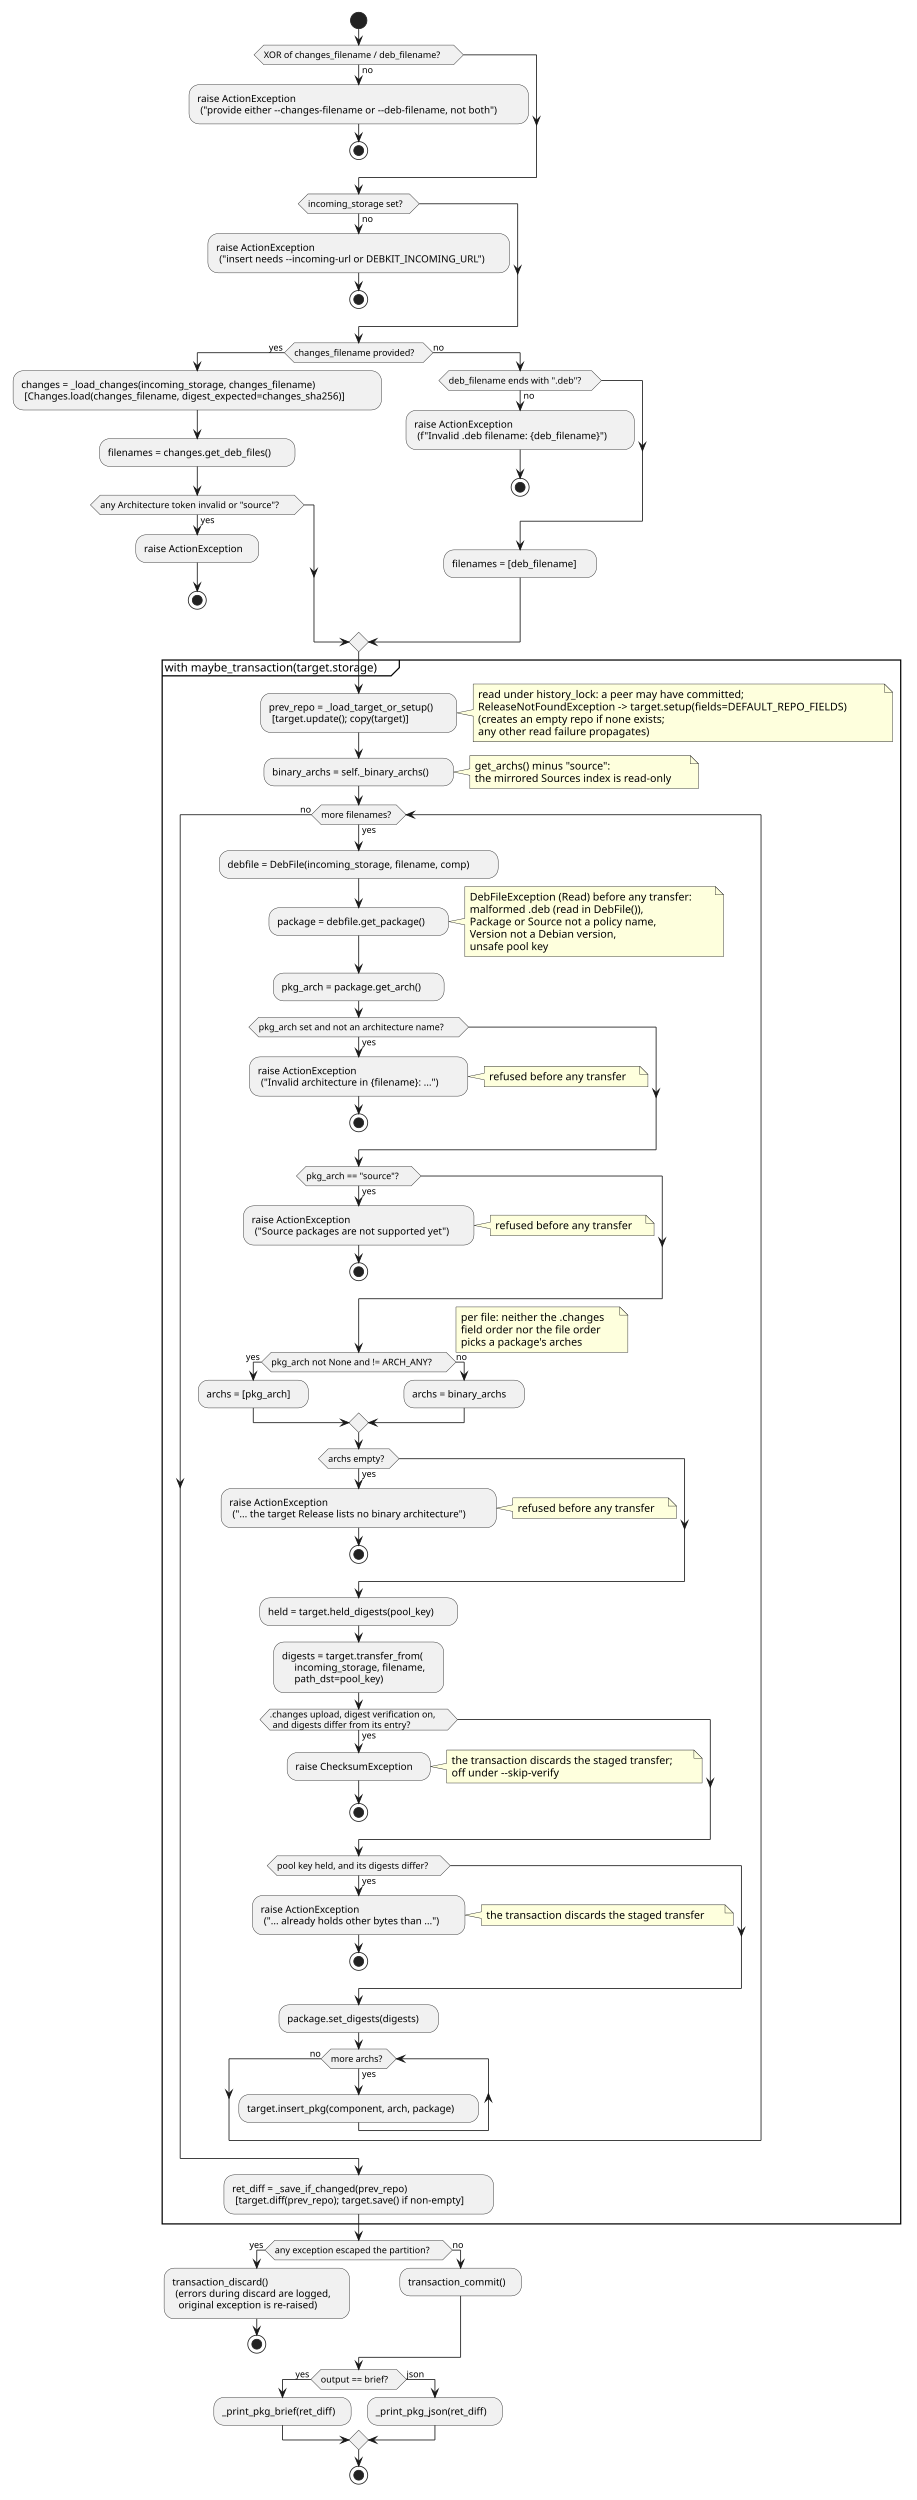
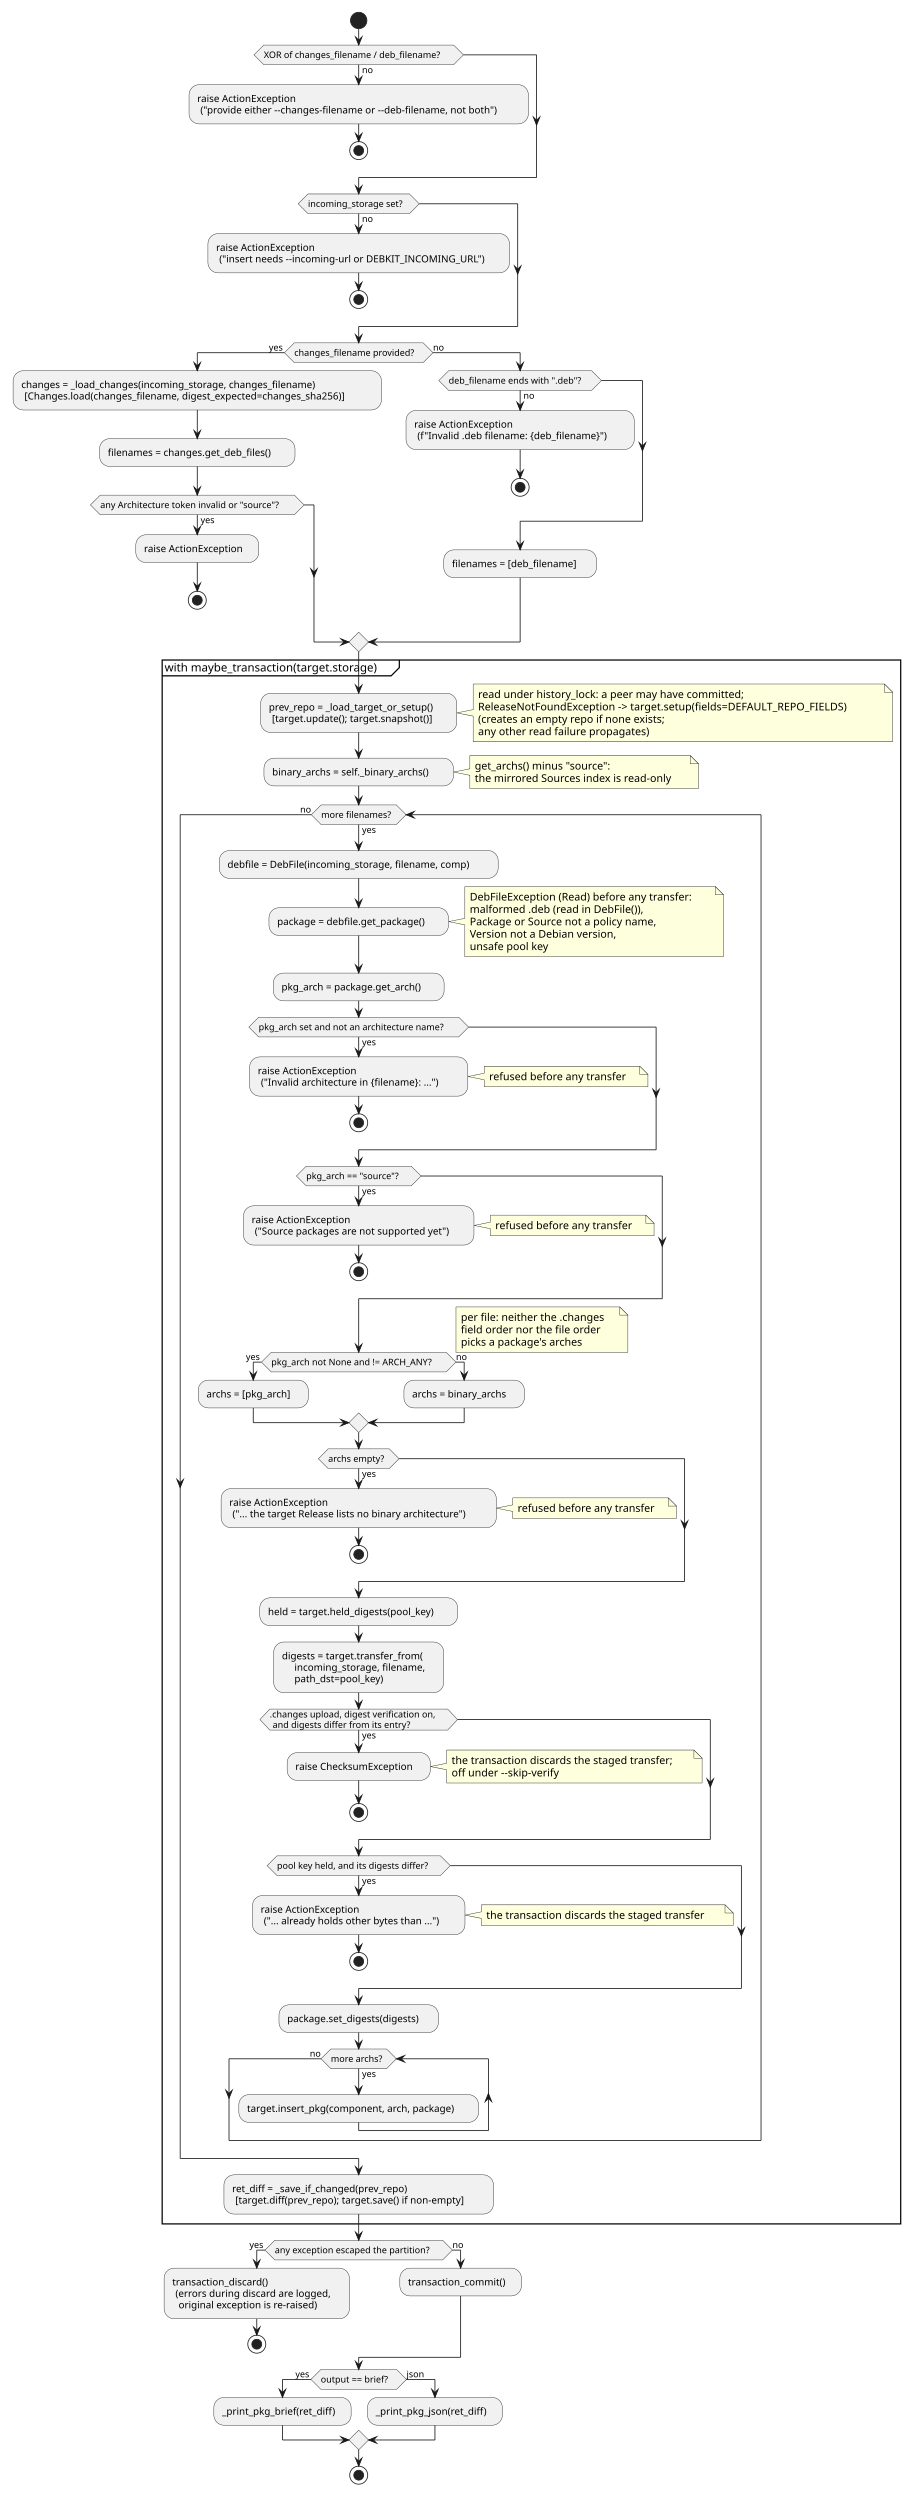
<svg xmlns="http://www.w3.org/2000/svg" version="1.1" data-diagram-type="ACTIVITY" style="width:1119px;height:3053px;background:#FFFFFF;" width="1119px" height="3053px" viewBox="0 0 1119 3053" zoomAndPan="magnify" preserveAspectRatio="none" contentStyleType="text/css">
  <defs />
  <g font-family="sans-serif" lengthAdjust="spacing">
    <ellipse cx="438.056" cy="25" rx="10" ry="10" fill="#222" style="stroke:#222;stroke-width:1;" />
    <rect x="230.85" y="103.402" width="414.412" height="47.938" fill="#F1F1F1" style="stroke:#181818;stroke-width:0.5;" rx="12.5" ry="12.5" />
    <text x="240.85" y="124.541" fill="#000" font-size="12" textLength="130.131">raise ActionException</text>
    <text x="244.664" y="138.51" fill="#000" font-size="12" textLength="390.598">("provide either --changes-filename or --deb-filename, not both")</text>
    <ellipse cx="438.056" cy="183.871" rx="11" ry="11" fill="none" style="stroke:#222;stroke-width:1;" />
    <ellipse cx="438.056" cy="183.871" rx="6" ry="6" fill="#222" style="stroke:#222;stroke-width:1;" />
    <polygon points="322.15,55,553.961,55,565.961,67,553.961,79,322.15,79,310.15,67,322.15,55" fill="#F1F1F1" style="stroke:#181818;stroke-width:0.5;stroke-linejoin:miter;stroke-miterlimit:10;" />
    <text x="442.056" y="89.21" fill="#000" font-size="11" textLength="13.702">no</text>
    <text x="322.15" y="70.808" fill="#000" font-size="11" textLength="231.811">XOR of changes_filename / deb_filename?</text>
    <rect x="253.906" y="285.273" width="368.299" height="47.938" fill="#F1F1F1" style="stroke:#181818;stroke-width:0.5;" rx="12.5" ry="12.5" />
    <text x="263.906" y="306.412" fill="#000" font-size="12" textLength="130.131">raise ActionException</text>
    <text x="267.721" y="320.381" fill="#000" font-size="12" textLength="344.484">("insert needs --incoming-url or DEBKIT_INCOMING_URL")</text>
    <ellipse cx="438.056" cy="365.742" rx="11" ry="11" fill="none" style="stroke:#222;stroke-width:1;" />
    <ellipse cx="438.056" cy="365.742" rx="6" ry="6" fill="#222" style="stroke:#222;stroke-width:1;" />
    <polygon points="376.073,236.871,500.038,236.871,512.038,248.871,500.038,260.871,376.073,260.871,364.073,248.871,376.073,236.871" fill="#F1F1F1" style="stroke:#181818;stroke-width:0.5;stroke-linejoin:miter;stroke-miterlimit:10;" />
    <text x="442.056" y="271.082" fill="#000" font-size="11" textLength="13.702">no</text>
    <text x="376.073" y="252.679" fill="#000" font-size="11" textLength="123.965">incoming_storage set?</text>
    <polygon points="359.291,418.742,516.82,418.742,528.82,430.742,516.82,442.742,359.291,442.742,347.291,430.742,359.291,418.742" fill="#F1F1F1" style="stroke:#181818;stroke-width:0.5;stroke-linejoin:miter;stroke-miterlimit:10;" />
    <text x="359.291" y="434.55" fill="#000" font-size="11" textLength="157.529">changes_filename provided?</text>
    <text x="328.283" y="428.148" fill="#000" font-size="11" textLength="19.008">yes</text>
    <text x="528.82" y="428.148" fill="#000" font-size="11" textLength="13.702">no</text>
    <rect x="16" y="452.742" width="449.826" height="47.938" fill="#F1F1F1" style="stroke:#181818;stroke-width:0.5;" rx="12.5" ry="12.5" />
    <text x="26" y="473.881" fill="#000" font-size="12" textLength="388.582">changes = _load_changes(incoming_storage, changes_filename)</text>
    <text x="29.814" y="487.85" fill="#000" font-size="12" textLength="426.012">[Changes.load(changes_filename, digest_expected=changes_sha256)]</text>
    <rect x="121.571" y="535.68" width="238.684" height="33.969" fill="#F1F1F1" style="stroke:#181818;stroke-width:0.5;" rx="12.5" ry="12.5" />
    <text x="131.571" y="556.818" fill="#000" font-size="12" textLength="218.684">filenames = changes.get_deb_files()</text>
    <rect x="165.848" y="653.051" width="150.131" height="33.969" fill="#F1F1F1" style="stroke:#181818;stroke-width:0.5;" rx="12.5" ry="12.5" />
    <text x="175.848" y="674.189" fill="#000" font-size="12" textLength="130.131">raise ActionException</text>
    <ellipse cx="240.913" cy="733.02" rx="11" ry="11" fill="none" style="stroke:#222;stroke-width:1;" />
    <ellipse cx="240.913" cy="733.02" rx="6" ry="6" fill="#222" style="stroke:#222;stroke-width:1;" />
    <polygon points="122.395,604.648,359.432,604.648,371.432,616.648,359.432,628.648,122.395,628.648,110.395,616.648,122.395,604.648" fill="#F1F1F1" style="stroke:#181818;stroke-width:0.5;stroke-linejoin:miter;stroke-miterlimit:10;" />
    <text x="244.913" y="638.859" fill="#000" font-size="11" textLength="19.008">yes</text>
    <text x="122.395" y="620.457" fill="#000" font-size="11" textLength="237.037">any Architecture token invalid or "source"?</text>
    <rect x="495.826" y="501.145" width="278.744" height="47.938" fill="#F1F1F1" style="stroke:#181818;stroke-width:0.5;" rx="12.5" ry="12.5" />
    <text x="505.826" y="522.283" fill="#000" font-size="12" textLength="130.131">raise ActionException</text>
    <text x="509.641" y="536.252" fill="#000" font-size="12" textLength="254.93">(f"Invalid .deb filename: {deb_filename}")</text>
    <ellipse cx="635.198" cy="595.082" rx="11" ry="11" fill="none" style="stroke:#222;stroke-width:1;" />
    <ellipse cx="635.198" cy="595.082" rx="6" ry="6" fill="#222" style="stroke:#222;stroke-width:1;" />
    <polygon points="547.875,452.742,722.521,452.742,734.521,464.742,722.521,476.742,547.875,476.742,535.875,464.742,547.875,452.742" fill="#F1F1F1" style="stroke:#181818;stroke-width:0.5;stroke-linejoin:miter;stroke-miterlimit:10;" />
    <text x="639.198" y="486.953" fill="#000" font-size="11" textLength="13.702">no</text>
    <text x="547.875" y="468.55" fill="#000" font-size="11" textLength="174.646">deb_filename ends with ".deb"?</text>
    <rect x="541.934" y="671.484" width="186.529" height="33.969" fill="#F1F1F1" style="stroke:#181818;stroke-width:0.5;" rx="12.5" ry="12.5" />
    <text x="551.934" y="692.623" fill="#000" font-size="12" textLength="166.529">filenames = [deb_filename]</text>
    <polygon points="438.056,772.02,450.056,784.02,438.056,796.02,426.056,784.02,438.056,772.02" fill="#F1F1F1" style="stroke:#181818;stroke-width:0.5;stroke-linejoin:miter;stroke-miterlimit:10;" />
    <rect x="198.042" y="806.02" width="901.902" height="1909.812" fill="none" style="stroke:#000;stroke-width:1.5;" />
    <path d="M487.652,806.02 L487.652,815.316 L477.652,825.316 L198.042,825.316" style="stroke:#000;stroke-width:1.5;" fill="none" />
    <text x="201.042" y="820.015" fill="#000" font-size="14" textLength="279.61">with maybe_transaction(target.storage)</text>
    <path d="M577.825,835.316 L577.825,866.582 L557.825,870.582 L577.825,874.582 L577.825,905.848 A0,0 0 0 0 577.825,905.848 L1089.943,905.848 A0,0 0 0 0 1089.943,905.848 L1089.943,845.316 L1079.943,835.316 L577.825,835.316 A0,0 0 0 0 577.825,835.316" style="stroke:#181818;stroke-width:0.5;" fill="#FEFFDD" />
    <path d="M1079.943,835.316 L1079.943,845.316 L1089.943,845.316 L1079.943,835.316" style="stroke:#181818;stroke-width:0.5;" fill="#FEFFDD" />
    <text x="583.825" y="852.383" fill="#000" font-size="13" textLength="351.038">read under history_lock: a peer may have committed;</text>
    <text x="583.825" y="867.516" fill="#000" font-size="13" textLength="491.118">ReleaseNotFoundException -&gt; target.setup(fields=DEFAULT_REPO_FIELDS)</text>
    <text x="583.825" y="882.649" fill="#000" font-size="13" textLength="248.593">(creates an empty repo if none exists;</text>
    <text x="583.825" y="897.782" fill="#000" font-size="13" textLength="224.897">any other read failure propagates)</text>
    <rect x="318.286" y="846.613" width="239.539" height="47.938" fill="#F1F1F1" style="stroke:#181818;stroke-width:0.5;" rx="12.5" ry="12.5" />
    <text x="328.286" y="867.752" fill="#000" font-size="12" textLength="219.539">prev_repo = _load_target_or_setup()</text>
-     <text x="332.101" y="881.721" fill="#000" font-size="12" textLength="184.096">[target.update(); copy(target)]</text>
+     <text x="332.101" y="881.721" fill="#000" font-size="12" textLength="213.984">[target.update(); target.snapshot()]</text>
    <path d="M573.771,922.699 L573.771,938.832 L553.771,942.832 L573.771,946.832 L573.771,962.965 A0,0 0 0 0 573.771,962.965 L852.917,962.965 A0,0 0 0 0 852.917,962.965 L852.917,932.699 L842.917,922.699 L573.771,922.699 A0,0 0 0 0 573.771,922.699" style="stroke:#181818;stroke-width:0.5;" fill="#FEFFDD" />
    <path d="M842.917,922.699 L842.917,932.699 L852.917,932.699 L842.917,922.699" style="stroke:#181818;stroke-width:0.5;" fill="#FEFFDD" />
    <text x="579.771" y="939.766" fill="#000" font-size="13" textLength="181.048">get_archs() minus "source":</text>
    <text x="579.771" y="954.899" fill="#000" font-size="13" textLength="258.146">the mirrored Sources index is read-only</text>
    <rect x="322.341" y="925.848" width="231.43" height="33.969" fill="#F1F1F1" style="stroke:#181818;stroke-width:0.5;" rx="12.5" ry="12.5" />
    <text x="332.341" y="946.986" fill="#000" font-size="12" textLength="211.43">binary_archs = self._binary_archs()</text>
    <rect x="267.729" y="1038.675" width="340.654" height="33.969" fill="#F1F1F1" style="stroke:#181818;stroke-width:0.5;" rx="12.5" ry="12.5" />
    <text x="277.729" y="1059.814" fill="#000" font-size="12" textLength="320.654">debfile = DebFile(incoming_storage, filename, comp)</text>
    <path d="M567.656,1082.644 L567.656,1121.476 L547.656,1125.476 L567.656,1129.476 L567.656,1168.308 A0,0 0 0 0 567.656,1168.308 L883.486,1168.308 A0,0 0 0 0 883.486,1168.308 L883.486,1092.644 L873.486,1082.644 L567.656,1082.644 A0,0 0 0 0 567.656,1082.644" style="stroke:#181818;stroke-width:0.5;" fill="#FEFFDD" />
    <path d="M873.486,1082.644 L873.486,1092.644 L883.486,1092.644 L873.486,1082.644" style="stroke:#181818;stroke-width:0.5;" fill="#FEFFDD" />
    <text x="573.656" y="1099.711" fill="#000" font-size="13" textLength="294.83">DebFileException (Read) before any transfer:</text>
    <text x="573.656" y="1114.844" fill="#000" font-size="13" textLength="230.985">malformed .deb (read in DebFile()),</text>
    <text x="573.656" y="1129.977" fill="#000" font-size="13" textLength="246.251">Package or Source not a policy name,</text>
    <text x="573.656" y="1145.109" fill="#000" font-size="13" textLength="192.423">Version not a Debian version,</text>
    <text x="573.656" y="1160.242" fill="#000" font-size="13" textLength="103.048">unsafe pool key</text>
    <rect x="328.455" y="1108.492" width="219.201" height="33.969" fill="#F1F1F1" style="stroke:#181818;stroke-width:0.5;" rx="12.5" ry="12.5" />
    <text x="338.455" y="1129.63" fill="#000" font-size="12" textLength="199.201">package = debfile.get_package()</text>
    <rect x="333.755" y="1188.308" width="208.602" height="33.969" fill="#F1F1F1" style="stroke:#181818;stroke-width:0.5;" rx="12.5" ry="12.5" />
    <text x="343.755" y="1209.447" fill="#000" font-size="12" textLength="188.602">pkg_arch = package.get_arch()</text>
    <path d="M591.305,1302.082 L591.305,1310.648 L571.305,1314.648 L591.305,1318.648 L591.305,1327.214 A0,0 0 0 0 591.305,1327.214 L791.245,1327.214 A0,0 0 0 0 791.245,1327.214 L791.245,1312.082 L781.245,1302.082 L591.305,1302.082 A0,0 0 0 0 591.305,1302.082" style="stroke:#181818;stroke-width:0.5;" fill="#FEFFDD" />
    <path d="M781.245,1302.082 L781.245,1312.082 L791.245,1312.082 L781.245,1302.082" style="stroke:#181818;stroke-width:0.5;" fill="#FEFFDD" />
    <text x="597.305" y="1319.148" fill="#000" font-size="13" textLength="178.94">refused before any transfer</text>
    <rect x="304.807" y="1290.679" width="266.498" height="47.938" fill="#F1F1F1" style="stroke:#181818;stroke-width:0.5;" rx="12.5" ry="12.5" />
    <text x="314.807" y="1311.818" fill="#000" font-size="12" textLength="130.131">raise ActionException</text>
    <text x="318.621" y="1325.787" fill="#000" font-size="12" textLength="242.684">("Invalid architecture in {filename}: ...")</text>
    <ellipse cx="438.056" cy="1371.148" rx="11" ry="11" fill="none" style="stroke:#222;stroke-width:1;" />
    <ellipse cx="438.056" cy="1371.148" rx="6" ry="6" fill="#222" style="stroke:#222;stroke-width:1;" />
    <polygon points="315.853,1242.277,560.259,1242.277,572.259,1254.277,560.259,1266.277,315.853,1266.277,303.853,1254.277,315.853,1242.277" fill="#F1F1F1" style="stroke:#181818;stroke-width:0.5;stroke-linejoin:miter;stroke-miterlimit:10;" />
    <text x="442.056" y="1276.487" fill="#000" font-size="11" textLength="19.008">yes</text>
    <text x="315.853" y="1258.085" fill="#000" font-size="11" textLength="244.406">pkg_arch set and not an architecture name?</text>
    <path d="M598.793,1483.953 L598.793,1492.519 L578.793,1496.519 L598.793,1500.519 L598.793,1509.085 A0,0 0 0 0 598.793,1509.085 L798.733,1509.085 A0,0 0 0 0 798.733,1509.085 L798.733,1493.953 L788.733,1483.953 L598.793,1483.953 A0,0 0 0 0 598.793,1483.953" style="stroke:#181818;stroke-width:0.5;" fill="#FEFFDD" />
    <path d="M788.733,1483.953 L788.733,1493.953 L798.733,1493.953 L788.733,1483.953" style="stroke:#181818;stroke-width:0.5;" fill="#FEFFDD" />
    <text x="604.793" y="1501.02" fill="#000" font-size="13" textLength="178.94">refused before any transfer</text>
    <rect x="297.318" y="1472.55" width="281.475" height="47.938" fill="#F1F1F1" style="stroke:#181818;stroke-width:0.5;" rx="12.5" ry="12.5" />
    <text x="307.318" y="1493.689" fill="#000" font-size="12" textLength="130.131">raise ActionException</text>
    <text x="311.133" y="1507.658" fill="#000" font-size="12" textLength="257.66">("Source packages are not supported yet")</text>
    <ellipse cx="438.056" cy="1553.019" rx="11" ry="11" fill="none" style="stroke:#222;stroke-width:1;" />
    <ellipse cx="438.056" cy="1553.019" rx="6" ry="6" fill="#222" style="stroke:#222;stroke-width:1;" />
    <polygon points="373.919,1424.148,502.192,1424.148,514.192,1436.148,502.192,1448.148,373.919,1448.148,361.919,1436.148,373.919,1424.148" fill="#F1F1F1" style="stroke:#181818;stroke-width:0.5;stroke-linejoin:miter;stroke-miterlimit:10;" />
    <text x="442.056" y="1458.358" fill="#000" font-size="11" textLength="19.008">yes</text>
    <text x="373.919" y="1439.956" fill="#000" font-size="11" textLength="128.272">pkg_arch == "source"?</text>
    <path d="M556.838,1596.019 L556.838,1651.417 L766.751,1651.417 L766.751,1606.019 L756.751,1596.019 L556.838,1596.019" style="stroke:#181818;stroke-width:0.5;" fill="#FEFFDD" />
    <path d="M756.751,1596.019 L756.751,1606.019 L766.751,1606.019 L756.751,1596.019" style="stroke:#181818;stroke-width:0.5;" fill="#FEFFDD" />
    <text x="562.838" y="1613.086" fill="#000" font-size="13" textLength="188.913">per file: neither the .changes</text>
    <text x="562.838" y="1628.219" fill="#000" font-size="13" textLength="181.168">field order nor the file order</text>
    <text x="562.838" y="1643.352" fill="#000" font-size="13" textLength="162.602">picks a package's arches</text>
    <polygon points="331.273,1651.417,544.838,1651.417,556.838,1663.417,544.838,1675.417,331.273,1675.417,319.273,1663.417,331.273,1651.417" fill="#F1F1F1" style="stroke:#181818;stroke-width:0.5;stroke-linejoin:miter;stroke-miterlimit:10;" />
    <text x="331.273" y="1667.226" fill="#000" font-size="11" textLength="213.565">pkg_arch not None and != ARCH_ANY?</text>
    <text x="300.265" y="1660.823" fill="#000" font-size="11" textLength="19.008">yes</text>
    <text x="556.838" y="1660.823" fill="#000" font-size="11" textLength="13.702">no</text>
    <rect x="242.042" y="1685.417" width="134.463" height="33.969" fill="#F1F1F1" style="stroke:#181818;stroke-width:0.5;" rx="12.5" ry="12.5" />
    <text x="252.042" y="1706.556" fill="#000" font-size="12" textLength="114.463">archs = [pkg_arch]</text>
    <rect x="493.282" y="1685.417" width="147.113" height="33.969" fill="#F1F1F1" style="stroke:#181818;stroke-width:0.5;" rx="12.5" ry="12.5" />
    <text x="503.282" y="1706.556" fill="#000" font-size="12" textLength="127.113">archs = binary_archs</text>
    <polygon points="438.056,1725.386,450.056,1737.386,438.056,1749.386,426.056,1737.386,438.056,1725.386" fill="#F1F1F1" style="stroke:#181818;stroke-width:0.5;stroke-linejoin:miter;stroke-miterlimit:10;" />
    <path d="M626.098,1829.191 L626.098,1837.757 L606.098,1841.757 L626.098,1845.757 L626.098,1854.324 A0,0 0 0 0 626.098,1854.324 L826.038,1854.324 A0,0 0 0 0 826.038,1854.324 L826.038,1839.191 L816.038,1829.191 L626.098,1829.191 A0,0 0 0 0 626.098,1829.191" style="stroke:#181818;stroke-width:0.5;" fill="#FEFFDD" />
    <path d="M816.038,1829.191 L816.038,1839.191 L826.038,1839.191 L816.038,1829.191" style="stroke:#181818;stroke-width:0.5;" fill="#FEFFDD" />
    <text x="632.098" y="1846.258" fill="#000" font-size="13" textLength="178.94">refused before any transfer</text>
    <rect x="270.014" y="1817.789" width="336.084" height="47.938" fill="#F1F1F1" style="stroke:#181818;stroke-width:0.5;" rx="12.5" ry="12.5" />
    <text x="280.014" y="1838.927" fill="#000" font-size="12" textLength="130.131">raise ActionException</text>
    <text x="283.828" y="1852.896" fill="#000" font-size="12" textLength="312.27">("... the target Release lists no binary architecture")</text>
    <ellipse cx="438.056" cy="1898.257" rx="11" ry="11" fill="none" style="stroke:#222;stroke-width:1;" />
    <ellipse cx="438.056" cy="1898.257" rx="6" ry="6" fill="#222" style="stroke:#222;stroke-width:1;" />
    <polygon points="400.737,1769.386,475.374,1769.386,487.374,1781.386,475.374,1793.386,400.737,1793.386,388.737,1781.386,400.737,1769.386" fill="#F1F1F1" style="stroke:#181818;stroke-width:0.5;stroke-linejoin:miter;stroke-miterlimit:10;" />
    <text x="442.056" y="1803.597" fill="#000" font-size="11" textLength="19.008">yes</text>
    <text x="400.737" y="1785.194" fill="#000" font-size="11" textLength="74.637">archs empty?</text>
    <rect x="317.223" y="1951.257" width="241.666" height="33.969" fill="#F1F1F1" style="stroke:#181818;stroke-width:0.5;" rx="12.5" ry="12.5" />
    <text x="327.223" y="1972.396" fill="#000" font-size="12" textLength="221.666">held = target.held_digests(pool_key)</text>
    <rect x="334.247" y="2005.226" width="207.617" height="61.906" fill="#F1F1F1" style="stroke:#181818;stroke-width:0.5;" rx="12.5" ry="12.5" />
    <text x="344.247" y="2026.365" fill="#000" font-size="12" textLength="187.617">digests = target.transfer_from(</text>
    <text x="359.505" y="2040.333" fill="#000" font-size="12" textLength="170.461">incoming_storage, filename,</text>
    <text x="359.505" y="2054.302" fill="#000" font-size="12" textLength="119.66">path_dst=pool_key)</text>
    <path d="M545.455,2137.144 L545.455,2153.277 L525.455,2157.277 L545.455,2161.277 L545.455,2177.41 A0,0 0 0 0 545.455,2177.41 L857.4,2177.41 A0,0 0 0 0 857.4,2177.41 L857.4,2147.144 L847.4,2137.144 L545.455,2137.144 A0,0 0 0 0 545.455,2137.144" style="stroke:#181818;stroke-width:0.5;" fill="#FEFFDD" />
    <path d="M847.4,2137.144 L847.4,2147.144 L857.4,2147.144 L847.4,2137.144" style="stroke:#181818;stroke-width:0.5;" fill="#FEFFDD" />
    <text x="551.455" y="2154.211" fill="#000" font-size="13" textLength="290.945">the transaction discards the staged transfer;</text>
    <text x="551.455" y="2169.344" fill="#000" font-size="13" textLength="140.601">off under --skip-verify</text>
    <rect x="350.656" y="2140.292" width="174.799" height="33.969" fill="#F1F1F1" style="stroke:#181818;stroke-width:0.5;" rx="12.5" ry="12.5" />
    <text x="360.656" y="2161.431" fill="#000" font-size="12" textLength="154.799">raise ChecksumException</text>
    <ellipse cx="438.056" cy="2213.375" rx="11" ry="11" fill="none" style="stroke:#222;stroke-width:1;" />
    <ellipse cx="438.056" cy="2213.375" rx="6" ry="6" fill="#222" style="stroke:#222;stroke-width:1;" />
    <polygon points="329.39,2087.132,546.721,2087.132,558.721,2099.937,546.721,2112.742,329.39,2112.742,317.39,2099.937,329.39,2087.132" fill="#F1F1F1" style="stroke:#181818;stroke-width:0.5;stroke-linejoin:miter;stroke-miterlimit:10;" />
    <text x="442.056" y="2122.952" fill="#000" font-size="11" textLength="19.008">yes</text>
    <text x="329.39" y="2097.343" fill="#000" font-size="11" textLength="217.331">.changes upload, digest verification on,</text>
    <text x="332.887" y="2110.147" fill="#000" font-size="11" textLength="180.678">and digests differ from its entry?</text>
    <path d="M587.813,2326.179 L587.813,2334.746 L567.813,2338.746 L587.813,2342.746 L587.813,2351.312 A0,0 0 0 0 587.813,2351.312 L895.377,2351.312 A0,0 0 0 0 895.377,2351.312 L895.377,2336.179 L885.377,2326.179 L587.813,2326.179 A0,0 0 0 0 587.813,2326.179" style="stroke:#181818;stroke-width:0.5;" fill="#FEFFDD" />
    <path d="M885.377,2326.179 L885.377,2336.179 L895.377,2336.179 L885.377,2326.179" style="stroke:#181818;stroke-width:0.5;" fill="#FEFFDD" />
    <text x="593.813" y="2343.246" fill="#000" font-size="13" textLength="286.565">the transaction discards the staged transfer</text>
    <rect x="308.299" y="2314.777" width="259.514" height="47.938" fill="#F1F1F1" style="stroke:#181818;stroke-width:0.5;" rx="12.5" ry="12.5" />
    <text x="318.299" y="2335.916" fill="#000" font-size="12" textLength="130.131">raise ActionException</text>
    <text x="322.113" y="2349.884" fill="#000" font-size="12" textLength="235.699">("... already holds other bytes than ...")</text>
    <ellipse cx="438.056" cy="2395.246" rx="11" ry="11" fill="none" style="stroke:#222;stroke-width:1;" />
    <ellipse cx="438.056" cy="2395.246" rx="6" ry="6" fill="#222" style="stroke:#222;stroke-width:1;" />
    <polygon points="338.22,2266.375,537.891,2266.375,549.891,2278.375,537.891,2290.375,338.22,2290.375,326.22,2278.375,338.22,2266.375" fill="#F1F1F1" style="stroke:#181818;stroke-width:0.5;stroke-linejoin:miter;stroke-miterlimit:10;" />
    <text x="442.056" y="2300.585" fill="#000" font-size="11" textLength="19.008">yes</text>
    <text x="338.22" y="2282.183" fill="#000" font-size="11" textLength="199.67">pool key held, and its digests differ?</text>
    <rect x="340.701" y="2448.246" width="194.709" height="33.969" fill="#F1F1F1" style="stroke:#181818;stroke-width:0.5;" rx="12.5" ry="12.5" />
    <text x="350.701" y="2469.384" fill="#000" font-size="12" textLength="174.709">package.set_digests(digests)</text>
    <rect x="291.667" y="2557.925" width="292.777" height="33.969" fill="#F1F1F1" style="stroke:#181818;stroke-width:0.5;" rx="12.5" ry="12.5" />
    <text x="301.667" y="2579.063" fill="#000" font-size="12" textLength="272.777">target.insert_pkg(component, arch, package)</text>
    <polygon points="404.014,2502.214,472.098,2502.214,484.098,2514.214,472.098,2526.214,404.014,2526.214,392.014,2514.214,404.014,2502.214" fill="#F1F1F1" style="stroke:#181818;stroke-width:0.5;stroke-linejoin:miter;stroke-miterlimit:10;" />
    <text x="442.056" y="2536.425" fill="#000" font-size="11" textLength="19.008">yes</text>
    <text x="404.014" y="2518.022" fill="#000" font-size="11" textLength="68.084">more archs?</text>
    <text x="378.312" y="2511.62" fill="#000" font-size="11" textLength="13.702">no</text>
    <polygon points="392.181,982.965,483.93,982.965,495.93,994.965,483.93,1006.965,392.181,1006.965,380.181,994.965,392.181,982.965" fill="#F1F1F1" style="stroke:#181818;stroke-width:0.5;stroke-linejoin:miter;stroke-miterlimit:10;" />
    <text x="442.056" y="1017.175" fill="#000" font-size="11" textLength="19.008">yes</text>
    <text x="392.181" y="998.773" fill="#000" font-size="11" textLength="91.749">more filenames?</text>
    <text x="366.479" y="992.371" fill="#000" font-size="11" textLength="13.702">no</text>
    <rect x="273.479" y="2655.894" width="329.152" height="47.938" fill="#F1F1F1" style="stroke:#181818;stroke-width:0.5;" rx="12.5" ry="12.5" />
    <text x="283.479" y="2677.032" fill="#000" font-size="12" textLength="235.207">ret_diff = _save_if_changed(prev_repo)</text>
    <text x="287.294" y="2691.001" fill="#000" font-size="12" textLength="305.338">[target.diff(prev_repo); target.save() if non-empty]</text>
    <polygon points="335.581,2735.831,540.531,2735.831,552.531,2747.831,540.531,2759.831,335.581,2759.831,323.581,2747.831,335.581,2735.831" fill="#F1F1F1" style="stroke:#181818;stroke-width:0.5;stroke-linejoin:miter;stroke-miterlimit:10;" />
    <text x="335.581" y="2751.639" fill="#000" font-size="11" textLength="204.95">any exception escaped the partition?</text>
    <text x="304.572" y="2745.237" fill="#000" font-size="11" textLength="19.008">yes</text>
    <text x="552.531" y="2745.237" fill="#000" font-size="11" textLength="13.702">no</text>
    <rect x="200.409" y="2769.831" width="226.344" height="61.906" fill="#F1F1F1" style="stroke:#181818;stroke-width:0.5;" rx="12.5" ry="12.5" />
    <text x="210.409" y="2790.97" fill="#000" font-size="12" textLength="126.855">transaction_discard()</text>
    <text x="214.223" y="2804.938" fill="#000" font-size="12" textLength="202.529">(errors during discard are logged,</text>
    <text x="218.038" y="2818.907" fill="#000" font-size="12" textLength="183.152">original exception is re-raised)</text>
    <ellipse cx="313.581" cy="2862.737" rx="11" ry="11" fill="none" style="stroke:#222;stroke-width:1;" />
    <ellipse cx="313.581" cy="2862.737" rx="6" ry="6" fill="#222" style="stroke:#222;stroke-width:1;" />
    <rect x="488.277" y="2769.831" width="148.508" height="33.969" fill="#F1F1F1" style="stroke:#181818;stroke-width:0.5;" rx="12.5" ry="12.5" />
    <text x="498.277" y="2790.97" fill="#000" font-size="12" textLength="128.508">transaction_commit()</text>
    <polygon points="391.682,2893.737,484.43,2893.737,496.43,2905.737,484.43,2917.737,391.682,2917.737,379.682,2905.737,391.682,2893.737" fill="#F1F1F1" style="stroke:#181818;stroke-width:0.5;stroke-linejoin:miter;stroke-miterlimit:10;" />
    <text x="391.682" y="2909.545" fill="#000" font-size="11" textLength="92.748">output == brief?</text>
    <text x="360.673" y="2903.143" fill="#000" font-size="11" textLength="19.008">yes</text>
    <text x="496.43" y="2903.143" fill="#000" font-size="11" textLength="22.489">json</text>
    <rect x="261.139" y="2927.737" width="167.656" height="33.969" fill="#F1F1F1" style="stroke:#181818;stroke-width:0.5;" rx="12.5" ry="12.5" />
    <text x="271.139" y="2948.876" fill="#000" font-size="12" textLength="147.656">_print_pkg_brief(ret_diff)</text>
    <rect x="448.795" y="2927.737" width="164.697" height="33.969" fill="#F1F1F1" style="stroke:#181818;stroke-width:0.5;" rx="12.5" ry="12.5" />
    <text x="458.795" y="2948.876" fill="#000" font-size="12" textLength="144.697">_print_pkg_json(ret_diff)</text>
    <polygon points="438.056,2967.706,450.056,2979.706,438.056,2991.706,426.056,2979.706,438.056,2967.706" fill="#F1F1F1" style="stroke:#181818;stroke-width:0.5;stroke-linejoin:miter;stroke-miterlimit:10;" />
    <ellipse cx="438.056" cy="3022.706" rx="11" ry="11" fill="none" style="stroke:#222;stroke-width:1;" />
    <ellipse cx="438.056" cy="3022.706" rx="6" ry="6" fill="#222" style="stroke:#222;stroke-width:1;" />
    <line x1="438.056" y1="151.34" x2="438.056" y2="172.871" style="stroke:#181818;stroke-width:1;" />
    <polygon points="434.056,162.871,438.056,172.871,442.056,162.871,438.056,166.871" fill="#181818" style="stroke:#181818;stroke-width:1;stroke-linejoin:miter;stroke-miterlimit:10;" />
    <line x1="438.056" y1="79" x2="438.056" y2="103.402" style="stroke:#181818;stroke-width:1;" />
    <polygon points="434.056,93.402,438.056,103.402,442.056,93.402,438.056,97.402" fill="#181818" style="stroke:#181818;stroke-width:1;stroke-linejoin:miter;stroke-miterlimit:10;" />
    <line x1="565.961" y1="67" x2="655.262" y2="67" style="stroke:#181818;stroke-width:1;" />
    <polygon points="651.262,142.871,655.262,152.871,659.262,142.871,655.262,146.871" fill="#181818" style="stroke:#181818;stroke-width:1;stroke-linejoin:miter;stroke-miterlimit:10;" />
    <line x1="655.262" y1="67" x2="655.262" y2="216.871" style="stroke:#181818;stroke-width:1;" />
    <line x1="655.262" y1="216.871" x2="438.056" y2="216.871" style="stroke:#181818;stroke-width:1;" />
    <line x1="438.056" y1="216.871" x2="438.056" y2="236.871" style="stroke:#181818;stroke-width:1;" />
    <polygon points="434.056,226.871,438.056,236.871,442.056,226.871,438.056,230.871" fill="#181818" style="stroke:#181818;stroke-width:1;stroke-linejoin:miter;stroke-miterlimit:10;" />
    <line x1="438.056" y1="35" x2="438.056" y2="55" style="stroke:#181818;stroke-width:1;" />
    <polygon points="434.056,45,438.056,55,442.056,45,438.056,49" fill="#181818" style="stroke:#181818;stroke-width:1;stroke-linejoin:miter;stroke-miterlimit:10;" />
    <line x1="438.056" y1="333.211" x2="438.056" y2="354.742" style="stroke:#181818;stroke-width:1;" />
    <polygon points="434.056,344.742,438.056,354.742,442.056,344.742,438.056,348.742" fill="#181818" style="stroke:#181818;stroke-width:1;stroke-linejoin:miter;stroke-miterlimit:10;" />
    <line x1="438.056" y1="260.871" x2="438.056" y2="285.273" style="stroke:#181818;stroke-width:1;" />
    <polygon points="434.056,275.273,438.056,285.273,442.056,275.273,438.056,279.273" fill="#181818" style="stroke:#181818;stroke-width:1;stroke-linejoin:miter;stroke-miterlimit:10;" />
    <line x1="512.038" y1="248.871" x2="632.205" y2="248.871" style="stroke:#181818;stroke-width:1;" />
    <polygon points="628.205,324.742,632.205,334.742,636.205,324.742,632.205,328.742" fill="#181818" style="stroke:#181818;stroke-width:1;stroke-linejoin:miter;stroke-miterlimit:10;" />
    <line x1="632.205" y1="248.871" x2="632.205" y2="398.742" style="stroke:#181818;stroke-width:1;" />
    <line x1="632.205" y1="398.742" x2="438.056" y2="398.742" style="stroke:#181818;stroke-width:1;" />
    <line x1="438.056" y1="398.742" x2="438.056" y2="418.742" style="stroke:#181818;stroke-width:1;" />
    <polygon points="434.056,408.742,438.056,418.742,442.056,408.742,438.056,412.742" fill="#181818" style="stroke:#181818;stroke-width:1;stroke-linejoin:miter;stroke-miterlimit:10;" />
    <line x1="240.913" y1="500.68" x2="240.913" y2="535.68" style="stroke:#181818;stroke-width:1;" />
    <polygon points="236.913,525.68,240.913,535.68,244.913,525.68,240.913,529.68" fill="#181818" style="stroke:#181818;stroke-width:1;stroke-linejoin:miter;stroke-miterlimit:10;" />
    <line x1="240.913" y1="687.02" x2="240.913" y2="722.02" style="stroke:#181818;stroke-width:1;" />
    <polygon points="236.913,712.02,240.913,722.02,244.913,712.02,240.913,716.02" fill="#181818" style="stroke:#181818;stroke-width:1;stroke-linejoin:miter;stroke-miterlimit:10;" />
    <line x1="240.913" y1="628.648" x2="240.913" y2="653.051" style="stroke:#181818;stroke-width:1;" />
    <polygon points="236.913,643.051,240.913,653.051,244.913,643.051,240.913,647.051" fill="#181818" style="stroke:#181818;stroke-width:1;stroke-linejoin:miter;stroke-miterlimit:10;" />
    <line x1="371.432" y1="616.648" x2="383.432" y2="616.648" style="stroke:#181818;stroke-width:1;" />
    <polygon points="379.432,694.535,383.432,704.535,387.432,694.535,383.432,698.535" fill="#181818" style="stroke:#181818;stroke-width:1;stroke-linejoin:miter;stroke-miterlimit:10;" />
    <line x1="383.432" y1="616.648" x2="383.432" y2="784.02" style="stroke:#181818;stroke-width:1;" />
    <line x1="383.432" y1="784.02" x2="426.056" y2="784.02" style="stroke:#181818;stroke-width:1;" />
    <polygon points="416.056,780.02,426.056,784.02,416.056,788.02,420.056,784.02" fill="#181818" style="stroke:#181818;stroke-width:1;stroke-linejoin:miter;stroke-miterlimit:10;" />
    <line x1="240.913" y1="569.648" x2="240.913" y2="604.648" style="stroke:#181818;stroke-width:1;" />
    <polygon points="236.913,594.648,240.913,604.648,244.913,594.648,240.913,598.648" fill="#181818" style="stroke:#181818;stroke-width:1;stroke-linejoin:miter;stroke-miterlimit:10;" />
    <line x1="635.198" y1="549.082" x2="635.198" y2="584.082" style="stroke:#181818;stroke-width:1;" />
    <polygon points="631.198,574.082,635.198,584.082,639.198,574.082,635.198,578.082" fill="#181818" style="stroke:#181818;stroke-width:1;stroke-linejoin:miter;stroke-miterlimit:10;" />
    <line x1="635.198" y1="476.742" x2="635.198" y2="501.145" style="stroke:#181818;stroke-width:1;" />
    <polygon points="631.198,491.145,635.198,501.145,639.198,491.145,635.198,495.145" fill="#181818" style="stroke:#181818;stroke-width:1;stroke-linejoin:miter;stroke-miterlimit:10;" />
    <line x1="734.521" y1="464.742" x2="784.57" y2="464.742" style="stroke:#181818;stroke-width:1;" />
    <polygon points="780.57,540.613,784.57,550.613,788.57,540.613,784.57,544.613" fill="#181818" style="stroke:#181818;stroke-width:1;stroke-linejoin:miter;stroke-miterlimit:10;" />
    <line x1="784.57" y1="464.742" x2="784.57" y2="636.484" style="stroke:#181818;stroke-width:1;" />
    <line x1="784.57" y1="636.484" x2="635.198" y2="636.484" style="stroke:#181818;stroke-width:1;" />
    <line x1="635.198" y1="636.484" x2="635.198" y2="671.484" style="stroke:#181818;stroke-width:1;" />
    <polygon points="631.198,661.484,635.198,671.484,639.198,661.484,635.198,665.484" fill="#181818" style="stroke:#181818;stroke-width:1;stroke-linejoin:miter;stroke-miterlimit:10;" />
    <line x1="347.291" y1="430.742" x2="240.913" y2="430.742" style="stroke:#181818;stroke-width:1;" />
    <line x1="240.913" y1="430.742" x2="240.913" y2="452.742" style="stroke:#181818;stroke-width:1;" />
    <polygon points="236.913,442.742,240.913,452.742,244.913,442.742,240.913,446.742" fill="#181818" style="stroke:#181818;stroke-width:1;stroke-linejoin:miter;stroke-miterlimit:10;" />
    <line x1="528.82" y1="430.742" x2="635.198" y2="430.742" style="stroke:#181818;stroke-width:1;" />
    <line x1="635.198" y1="430.742" x2="635.198" y2="452.742" style="stroke:#181818;stroke-width:1;" />
    <polygon points="631.198,442.742,635.198,452.742,639.198,442.742,635.198,446.742" fill="#181818" style="stroke:#181818;stroke-width:1;stroke-linejoin:miter;stroke-miterlimit:10;" />
    <line x1="635.198" y1="705.453" x2="635.198" y2="784.02" style="stroke:#181818;stroke-width:1;" />
    <line x1="635.198" y1="784.02" x2="450.056" y2="784.02" style="stroke:#181818;stroke-width:1;" />
    <polygon points="460.056,780.02,450.056,784.02,460.056,788.02,456.056,784.02" fill="#181818" style="stroke:#181818;stroke-width:1;stroke-linejoin:miter;stroke-miterlimit:10;" />
    <line x1="438.056" y1="894.551" x2="438.056" y2="925.848" style="stroke:#181818;stroke-width:1;" />
    <polygon points="434.056,915.848,438.056,925.848,442.056,915.848,438.056,919.848" fill="#181818" style="stroke:#181818;stroke-width:1;stroke-linejoin:miter;stroke-miterlimit:10;" />
    <line x1="438.056" y1="1072.644" x2="438.056" y2="1108.492" style="stroke:#181818;stroke-width:1;" />
    <polygon points="434.056,1098.492,438.056,1108.492,442.056,1098.492,438.056,1102.492" fill="#181818" style="stroke:#181818;stroke-width:1;stroke-linejoin:miter;stroke-miterlimit:10;" />
    <line x1="438.056" y1="1142.46" x2="438.056" y2="1188.308" style="stroke:#181818;stroke-width:1;" />
    <polygon points="434.056,1178.308,438.056,1188.308,442.056,1178.308,438.056,1182.308" fill="#181818" style="stroke:#181818;stroke-width:1;stroke-linejoin:miter;stroke-miterlimit:10;" />
    <line x1="438.056" y1="1338.617" x2="438.056" y2="1360.148" style="stroke:#181818;stroke-width:1;" />
    <polygon points="434.056,1350.148,438.056,1360.148,442.056,1350.148,438.056,1354.148" fill="#181818" style="stroke:#181818;stroke-width:1;stroke-linejoin:miter;stroke-miterlimit:10;" />
    <line x1="438.056" y1="1266.277" x2="438.056" y2="1290.679" style="stroke:#181818;stroke-width:1;" />
    <polygon points="434.056,1280.679,438.056,1290.679,442.056,1280.679,438.056,1284.679" fill="#181818" style="stroke:#181818;stroke-width:1;stroke-linejoin:miter;stroke-miterlimit:10;" />
    <line x1="572.259" y1="1254.277" x2="801.245" y2="1254.277" style="stroke:#181818;stroke-width:1;" />
    <polygon points="797.245,1330.148,801.245,1340.148,805.245,1330.148,801.245,1334.148" fill="#181818" style="stroke:#181818;stroke-width:1;stroke-linejoin:miter;stroke-miterlimit:10;" />
    <line x1="801.245" y1="1254.277" x2="801.245" y2="1404.148" style="stroke:#181818;stroke-width:1;" />
    <line x1="801.245" y1="1404.148" x2="438.056" y2="1404.148" style="stroke:#181818;stroke-width:1;" />
    <line x1="438.056" y1="1404.148" x2="438.056" y2="1424.148" style="stroke:#181818;stroke-width:1;" />
    <polygon points="434.056,1414.148,438.056,1424.148,442.056,1414.148,438.056,1418.148" fill="#181818" style="stroke:#181818;stroke-width:1;stroke-linejoin:miter;stroke-miterlimit:10;" />
    <line x1="438.056" y1="1222.277" x2="438.056" y2="1242.277" style="stroke:#181818;stroke-width:1;" />
    <polygon points="434.056,1232.277,438.056,1242.277,442.056,1232.277,438.056,1236.277" fill="#181818" style="stroke:#181818;stroke-width:1;stroke-linejoin:miter;stroke-miterlimit:10;" />
    <line x1="438.056" y1="1520.488" x2="438.056" y2="1542.019" style="stroke:#181818;stroke-width:1;" />
    <polygon points="434.056,1532.019,438.056,1542.019,442.056,1532.019,438.056,1536.019" fill="#181818" style="stroke:#181818;stroke-width:1;stroke-linejoin:miter;stroke-miterlimit:10;" />
    <line x1="438.056" y1="1448.148" x2="438.056" y2="1472.55" style="stroke:#181818;stroke-width:1;" />
    <polygon points="434.056,1462.55,438.056,1472.55,442.056,1462.55,438.056,1466.55" fill="#181818" style="stroke:#181818;stroke-width:1;stroke-linejoin:miter;stroke-miterlimit:10;" />
    <line x1="514.192" y1="1436.148" x2="808.733" y2="1436.148" style="stroke:#181818;stroke-width:1;" />
    <polygon points="804.733,1512.019,808.733,1522.019,812.733,1512.019,808.733,1516.019" fill="#181818" style="stroke:#181818;stroke-width:1;stroke-linejoin:miter;stroke-miterlimit:10;" />
    <line x1="808.733" y1="1436.148" x2="808.733" y2="1586.019" style="stroke:#181818;stroke-width:1;" />
    <line x1="808.733" y1="1586.019" x2="438.056" y2="1586.019" style="stroke:#181818;stroke-width:1;" />
    <line x1="438.056" y1="1586.019" x2="438.056" y2="1651.417" style="stroke:#181818;stroke-width:1;" />
    <polygon points="434.056,1641.417,438.056,1651.417,442.056,1641.417,438.056,1645.417" fill="#181818" style="stroke:#181818;stroke-width:1;stroke-linejoin:miter;stroke-miterlimit:10;" />
    <line x1="319.273" y1="1663.417" x2="309.273" y2="1663.417" style="stroke:#181818;stroke-width:1;" />
    <line x1="309.273" y1="1663.417" x2="309.273" y2="1685.417" style="stroke:#181818;stroke-width:1;" />
    <polygon points="305.273,1675.417,309.273,1685.417,313.273,1675.417,309.273,1679.417" fill="#181818" style="stroke:#181818;stroke-width:1;stroke-linejoin:miter;stroke-miterlimit:10;" />
    <line x1="556.838" y1="1663.417" x2="566.838" y2="1663.417" style="stroke:#181818;stroke-width:1;" />
    <line x1="566.838" y1="1663.417" x2="566.838" y2="1685.417" style="stroke:#181818;stroke-width:1;" />
    <polygon points="562.838,1675.417,566.838,1685.417,570.838,1675.417,566.838,1679.417" fill="#181818" style="stroke:#181818;stroke-width:1;stroke-linejoin:miter;stroke-miterlimit:10;" />
    <line x1="309.273" y1="1719.386" x2="309.273" y2="1737.386" style="stroke:#181818;stroke-width:1;" />
    <line x1="309.273" y1="1737.386" x2="426.056" y2="1737.386" style="stroke:#181818;stroke-width:1;" />
    <polygon points="416.056,1733.386,426.056,1737.386,416.056,1741.386,420.056,1737.386" fill="#181818" style="stroke:#181818;stroke-width:1;stroke-linejoin:miter;stroke-miterlimit:10;" />
    <line x1="566.838" y1="1719.386" x2="566.838" y2="1737.386" style="stroke:#181818;stroke-width:1;" />
    <line x1="566.838" y1="1737.386" x2="450.056" y2="1737.386" style="stroke:#181818;stroke-width:1;" />
    <polygon points="460.056,1733.386,450.056,1737.386,460.056,1741.386,456.056,1737.386" fill="#181818" style="stroke:#181818;stroke-width:1;stroke-linejoin:miter;stroke-miterlimit:10;" />
    <line x1="438.056" y1="1865.726" x2="438.056" y2="1887.257" style="stroke:#181818;stroke-width:1;" />
    <polygon points="434.056,1877.257,438.056,1887.257,442.056,1877.257,438.056,1881.257" fill="#181818" style="stroke:#181818;stroke-width:1;stroke-linejoin:miter;stroke-miterlimit:10;" />
    <line x1="438.056" y1="1793.386" x2="438.056" y2="1817.789" style="stroke:#181818;stroke-width:1;" />
    <polygon points="434.056,1807.789,438.056,1817.789,442.056,1807.789,438.056,1811.789" fill="#181818" style="stroke:#181818;stroke-width:1;stroke-linejoin:miter;stroke-miterlimit:10;" />
    <line x1="487.374" y1="1781.386" x2="836.038" y2="1781.386" style="stroke:#181818;stroke-width:1;" />
    <polygon points="832.038,1857.257,836.038,1867.257,840.038,1857.257,836.038,1861.257" fill="#181818" style="stroke:#181818;stroke-width:1;stroke-linejoin:miter;stroke-miterlimit:10;" />
    <line x1="836.038" y1="1781.386" x2="836.038" y2="1931.257" style="stroke:#181818;stroke-width:1;" />
    <line x1="836.038" y1="1931.257" x2="438.056" y2="1931.257" style="stroke:#181818;stroke-width:1;" />
    <line x1="438.056" y1="1931.257" x2="438.056" y2="1951.257" style="stroke:#181818;stroke-width:1;" />
    <polygon points="434.056,1941.257,438.056,1951.257,442.056,1941.257,438.056,1945.257" fill="#181818" style="stroke:#181818;stroke-width:1;stroke-linejoin:miter;stroke-miterlimit:10;" />
    <line x1="438.056" y1="1749.386" x2="438.056" y2="1769.386" style="stroke:#181818;stroke-width:1;" />
    <polygon points="434.056,1759.386,438.056,1769.386,442.056,1759.386,438.056,1763.386" fill="#181818" style="stroke:#181818;stroke-width:1;stroke-linejoin:miter;stroke-miterlimit:10;" />
    <line x1="438.056" y1="1985.226" x2="438.056" y2="2005.226" style="stroke:#181818;stroke-width:1;" />
    <polygon points="434.056,1995.226,438.056,2005.226,442.056,1995.226,438.056,1999.226" fill="#181818" style="stroke:#181818;stroke-width:1;stroke-linejoin:miter;stroke-miterlimit:10;" />
    <line x1="438.056" y1="2174.261" x2="438.056" y2="2202.375" style="stroke:#181818;stroke-width:1;" />
    <polygon points="434.056,2192.375,438.056,2202.375,442.056,2192.375,438.056,2196.375" fill="#181818" style="stroke:#181818;stroke-width:1;stroke-linejoin:miter;stroke-miterlimit:10;" />
    <line x1="438.056" y1="2112.742" x2="438.056" y2="2140.292" style="stroke:#181818;stroke-width:1;" />
    <polygon points="434.056,2130.292,438.056,2140.292,442.056,2130.292,438.056,2134.292" fill="#181818" style="stroke:#181818;stroke-width:1;stroke-linejoin:miter;stroke-miterlimit:10;" />
    <line x1="558.721" y1="2099.937" x2="867.4" y2="2099.937" style="stroke:#181818;stroke-width:1;" />
    <polygon points="863.4,2172.375,867.4,2182.375,871.4,2172.375,867.4,2176.375" fill="#181818" style="stroke:#181818;stroke-width:1;stroke-linejoin:miter;stroke-miterlimit:10;" />
    <line x1="867.4" y1="2099.937" x2="867.4" y2="2246.375" style="stroke:#181818;stroke-width:1;" />
    <line x1="867.4" y1="2246.375" x2="438.056" y2="2246.375" style="stroke:#181818;stroke-width:1;" />
    <line x1="438.056" y1="2246.375" x2="438.056" y2="2266.375" style="stroke:#181818;stroke-width:1;" />
    <polygon points="434.056,2256.375,438.056,2266.375,442.056,2256.375,438.056,2260.375" fill="#181818" style="stroke:#181818;stroke-width:1;stroke-linejoin:miter;stroke-miterlimit:10;" />
    <line x1="438.056" y1="2067.132" x2="438.056" y2="2087.132" style="stroke:#181818;stroke-width:1;" />
    <polygon points="434.056,2077.132,438.056,2087.132,442.056,2077.132,438.056,2081.132" fill="#181818" style="stroke:#181818;stroke-width:1;stroke-linejoin:miter;stroke-miterlimit:10;" />
    <line x1="438.056" y1="2362.714" x2="438.056" y2="2384.246" style="stroke:#181818;stroke-width:1;" />
    <polygon points="434.056,2374.246,438.056,2384.246,442.056,2374.246,438.056,2378.246" fill="#181818" style="stroke:#181818;stroke-width:1;stroke-linejoin:miter;stroke-miterlimit:10;" />
    <line x1="438.056" y1="2290.375" x2="438.056" y2="2314.777" style="stroke:#181818;stroke-width:1;" />
    <polygon points="434.056,2304.777,438.056,2314.777,442.056,2304.777,438.056,2308.777" fill="#181818" style="stroke:#181818;stroke-width:1;stroke-linejoin:miter;stroke-miterlimit:10;" />
    <line x1="549.891" y1="2278.375" x2="905.377" y2="2278.375" style="stroke:#181818;stroke-width:1;" />
    <polygon points="901.377,2354.246,905.377,2364.246,909.377,2354.246,905.377,2358.246" fill="#181818" style="stroke:#181818;stroke-width:1;stroke-linejoin:miter;stroke-miterlimit:10;" />
    <line x1="905.377" y1="2278.375" x2="905.377" y2="2428.246" style="stroke:#181818;stroke-width:1;" />
    <line x1="905.377" y1="2428.246" x2="438.056" y2="2428.246" style="stroke:#181818;stroke-width:1;" />
    <line x1="438.056" y1="2428.246" x2="438.056" y2="2448.246" style="stroke:#181818;stroke-width:1;" />
    <polygon points="434.056,2438.246,438.056,2448.246,442.056,2438.246,438.056,2442.246" fill="#181818" style="stroke:#181818;stroke-width:1;stroke-linejoin:miter;stroke-miterlimit:10;" />
    <line x1="438.056" y1="2526.214" x2="438.056" y2="2557.925" style="stroke:#181818;stroke-width:1;" />
    <polygon points="434.056,2547.925,438.056,2557.925,442.056,2547.925,438.056,2551.925" fill="#181818" style="stroke:#181818;stroke-width:1;stroke-linejoin:miter;stroke-miterlimit:10;" />
    <line x1="438.056" y1="2591.894" x2="438.056" y2="2601.894" style="stroke:#181818;stroke-width:1;" />
    <line x1="438.056" y1="2601.894" x2="596.444" y2="2601.894" style="stroke:#181818;stroke-width:1;" />
    <polygon points="592.444,2566.507,596.444,2556.507,600.444,2566.507,596.444,2562.507" fill="#181818" style="stroke:#181818;stroke-width:1;stroke-linejoin:miter;stroke-miterlimit:10;" />
    <line x1="596.444" y1="2514.214" x2="596.444" y2="2601.894" style="stroke:#181818;stroke-width:1;" />
    <line x1="596.444" y1="2514.214" x2="484.098" y2="2514.214" style="stroke:#181818;stroke-width:1;" />
    <polygon points="494.098,2510.214,484.098,2514.214,494.098,2518.214,490.098,2514.214" fill="#181818" style="stroke:#181818;stroke-width:1;stroke-linejoin:miter;stroke-miterlimit:10;" />
    <line x1="392.014" y1="2514.214" x2="279.667" y2="2514.214" style="stroke:#181818;stroke-width:1;" />
    <polygon points="275.667,2552.507,279.667,2562.507,283.667,2552.507,279.667,2556.507" fill="#181818" style="stroke:#181818;stroke-width:1;stroke-linejoin:miter;stroke-miterlimit:10;" />
    <line x1="279.667" y1="2514.214" x2="279.667" y2="2613.894" style="stroke:#181818;stroke-width:1;" />
    <line x1="279.667" y1="2613.894" x2="929.377" y2="2613.894" style="stroke:#181818;stroke-width:1;" />
    <line x1="929.377" y1="994.965" x2="929.377" y2="2613.894" style="stroke:#181818;stroke-width:1;" />
    <line x1="929.377" y1="994.965" x2="495.93" y2="994.965" style="stroke:#181818;stroke-width:1;" />
    <polygon points="505.93,990.965,495.93,994.965,505.93,998.965,501.93,994.965" fill="#181818" style="stroke:#181818;stroke-width:1;stroke-linejoin:miter;stroke-miterlimit:10;" />
    <line x1="438.056" y1="2482.214" x2="438.056" y2="2502.214" style="stroke:#181818;stroke-width:1;" />
    <polygon points="434.056,2492.214,438.056,2502.214,442.056,2492.214,438.056,2496.214" fill="#181818" style="stroke:#181818;stroke-width:1;stroke-linejoin:miter;stroke-miterlimit:10;" />
    <line x1="438.056" y1="1006.965" x2="438.056" y2="1038.675" style="stroke:#181818;stroke-width:1;" />
    <polygon points="434.056,1028.675,438.056,1038.675,442.056,1028.675,438.056,1032.675" fill="#181818" style="stroke:#181818;stroke-width:1;stroke-linejoin:miter;stroke-miterlimit:10;" />
    <line x1="380.181" y1="994.965" x2="220.042" y2="994.965" style="stroke:#181818;stroke-width:1;" />
    <polygon points="216.042,1806.648,220.042,1816.648,224.042,1806.648,220.042,1810.648" fill="#181818" style="stroke:#181818;stroke-width:1;stroke-linejoin:miter;stroke-miterlimit:10;" />
    <line x1="220.042" y1="994.965" x2="220.042" y2="2635.894" style="stroke:#181818;stroke-width:1;" />
    <line x1="220.042" y1="2635.894" x2="438.056" y2="2635.894" style="stroke:#181818;stroke-width:1;" />
    <line x1="438.056" y1="2635.894" x2="438.056" y2="2655.894" style="stroke:#181818;stroke-width:1;" />
    <polygon points="434.056,2645.894,438.056,2655.894,442.056,2645.894,438.056,2649.894" fill="#181818" style="stroke:#181818;stroke-width:1;stroke-linejoin:miter;stroke-miterlimit:10;" />
    <line x1="438.056" y1="959.816" x2="438.056" y2="982.965" style="stroke:#181818;stroke-width:1;" />
    <polygon points="434.056,972.965,438.056,982.965,442.056,972.965,438.056,976.965" fill="#181818" style="stroke:#181818;stroke-width:1;stroke-linejoin:miter;stroke-miterlimit:10;" />
    <line x1="438.056" y1="796.02" x2="438.056" y2="846.613" style="stroke:#181818;stroke-width:1;" />
    <polygon points="434.056,836.613,438.056,846.613,442.056,836.613,438.056,840.613" fill="#181818" style="stroke:#181818;stroke-width:1;stroke-linejoin:miter;stroke-miterlimit:10;" />
    <line x1="313.581" y1="2831.737" x2="313.581" y2="2851.737" style="stroke:#181818;stroke-width:1;" />
    <polygon points="309.581,2841.737,313.581,2851.737,317.581,2841.737,313.581,2845.737" fill="#181818" style="stroke:#181818;stroke-width:1;stroke-linejoin:miter;stroke-miterlimit:10;" />
    <line x1="323.581" y1="2747.831" x2="313.581" y2="2747.831" style="stroke:#181818;stroke-width:1;" />
    <line x1="313.581" y1="2747.831" x2="313.581" y2="2769.831" style="stroke:#181818;stroke-width:1;" />
    <polygon points="309.581,2759.831,313.581,2769.831,317.581,2759.831,313.581,2763.831" fill="#181818" style="stroke:#181818;stroke-width:1;stroke-linejoin:miter;stroke-miterlimit:10;" />
    <line x1="552.531" y1="2747.831" x2="562.531" y2="2747.831" style="stroke:#181818;stroke-width:1;" />
    <line x1="562.531" y1="2747.831" x2="562.531" y2="2769.831" style="stroke:#181818;stroke-width:1;" />
    <polygon points="558.531,2759.831,562.531,2769.831,566.531,2759.831,562.531,2763.831" fill="#181818" style="stroke:#181818;stroke-width:1;stroke-linejoin:miter;stroke-miterlimit:10;" />
    <line x1="562.531" y1="2803.8" x2="562.531" y2="2878.737" style="stroke:#181818;stroke-width:1;" />
    <line x1="562.531" y1="2878.737" x2="438.056" y2="2878.737" style="stroke:#181818;stroke-width:1;" />
    <line x1="438.056" y1="2878.737" x2="438.056" y2="2893.737" style="stroke:#181818;stroke-width:1;" />
    <polygon points="434.056,2883.737,438.056,2893.737,442.056,2883.737,438.056,2887.737" fill="#181818" style="stroke:#181818;stroke-width:1;stroke-linejoin:miter;stroke-miterlimit:10;" />
    <line x1="438.056" y1="2703.831" x2="438.056" y2="2735.831" style="stroke:#181818;stroke-width:1;" />
    <polygon points="434.056,2725.831,438.056,2735.831,442.056,2725.831,438.056,2729.831" fill="#181818" style="stroke:#181818;stroke-width:1;stroke-linejoin:miter;stroke-miterlimit:10;" />
    <line x1="379.682" y1="2905.737" x2="344.967" y2="2905.737" style="stroke:#181818;stroke-width:1;" />
    <line x1="344.967" y1="2905.737" x2="344.967" y2="2927.737" style="stroke:#181818;stroke-width:1;" />
    <polygon points="340.967,2917.737,344.967,2927.737,348.967,2917.737,344.967,2921.737" fill="#181818" style="stroke:#181818;stroke-width:1;stroke-linejoin:miter;stroke-miterlimit:10;" />
    <line x1="496.43" y1="2905.737" x2="531.144" y2="2905.737" style="stroke:#181818;stroke-width:1;" />
    <line x1="531.144" y1="2905.737" x2="531.144" y2="2927.737" style="stroke:#181818;stroke-width:1;" />
    <polygon points="527.144,2917.737,531.144,2927.737,535.144,2917.737,531.144,2921.737" fill="#181818" style="stroke:#181818;stroke-width:1;stroke-linejoin:miter;stroke-miterlimit:10;" />
    <line x1="344.967" y1="2961.706" x2="344.967" y2="2979.706" style="stroke:#181818;stroke-width:1;" />
    <line x1="344.967" y1="2979.706" x2="426.056" y2="2979.706" style="stroke:#181818;stroke-width:1;" />
    <polygon points="416.056,2975.706,426.056,2979.706,416.056,2983.706,420.056,2979.706" fill="#181818" style="stroke:#181818;stroke-width:1;stroke-linejoin:miter;stroke-miterlimit:10;" />
    <line x1="531.144" y1="2961.706" x2="531.144" y2="2979.706" style="stroke:#181818;stroke-width:1;" />
    <line x1="531.144" y1="2979.706" x2="450.056" y2="2979.706" style="stroke:#181818;stroke-width:1;" />
    <polygon points="460.056,2975.706,450.056,2979.706,460.056,2983.706,456.056,2979.706" fill="#181818" style="stroke:#181818;stroke-width:1;stroke-linejoin:miter;stroke-miterlimit:10;" />
    <line x1="438.056" y1="2991.706" x2="438.056" y2="3011.706" style="stroke:#181818;stroke-width:1;" />
    <polygon points="434.056,3001.706,438.056,3011.706,442.056,3001.706,438.056,3005.706" fill="#181818" style="stroke:#181818;stroke-width:1;stroke-linejoin:miter;stroke-miterlimit:10;" />
  </g>
</svg>
